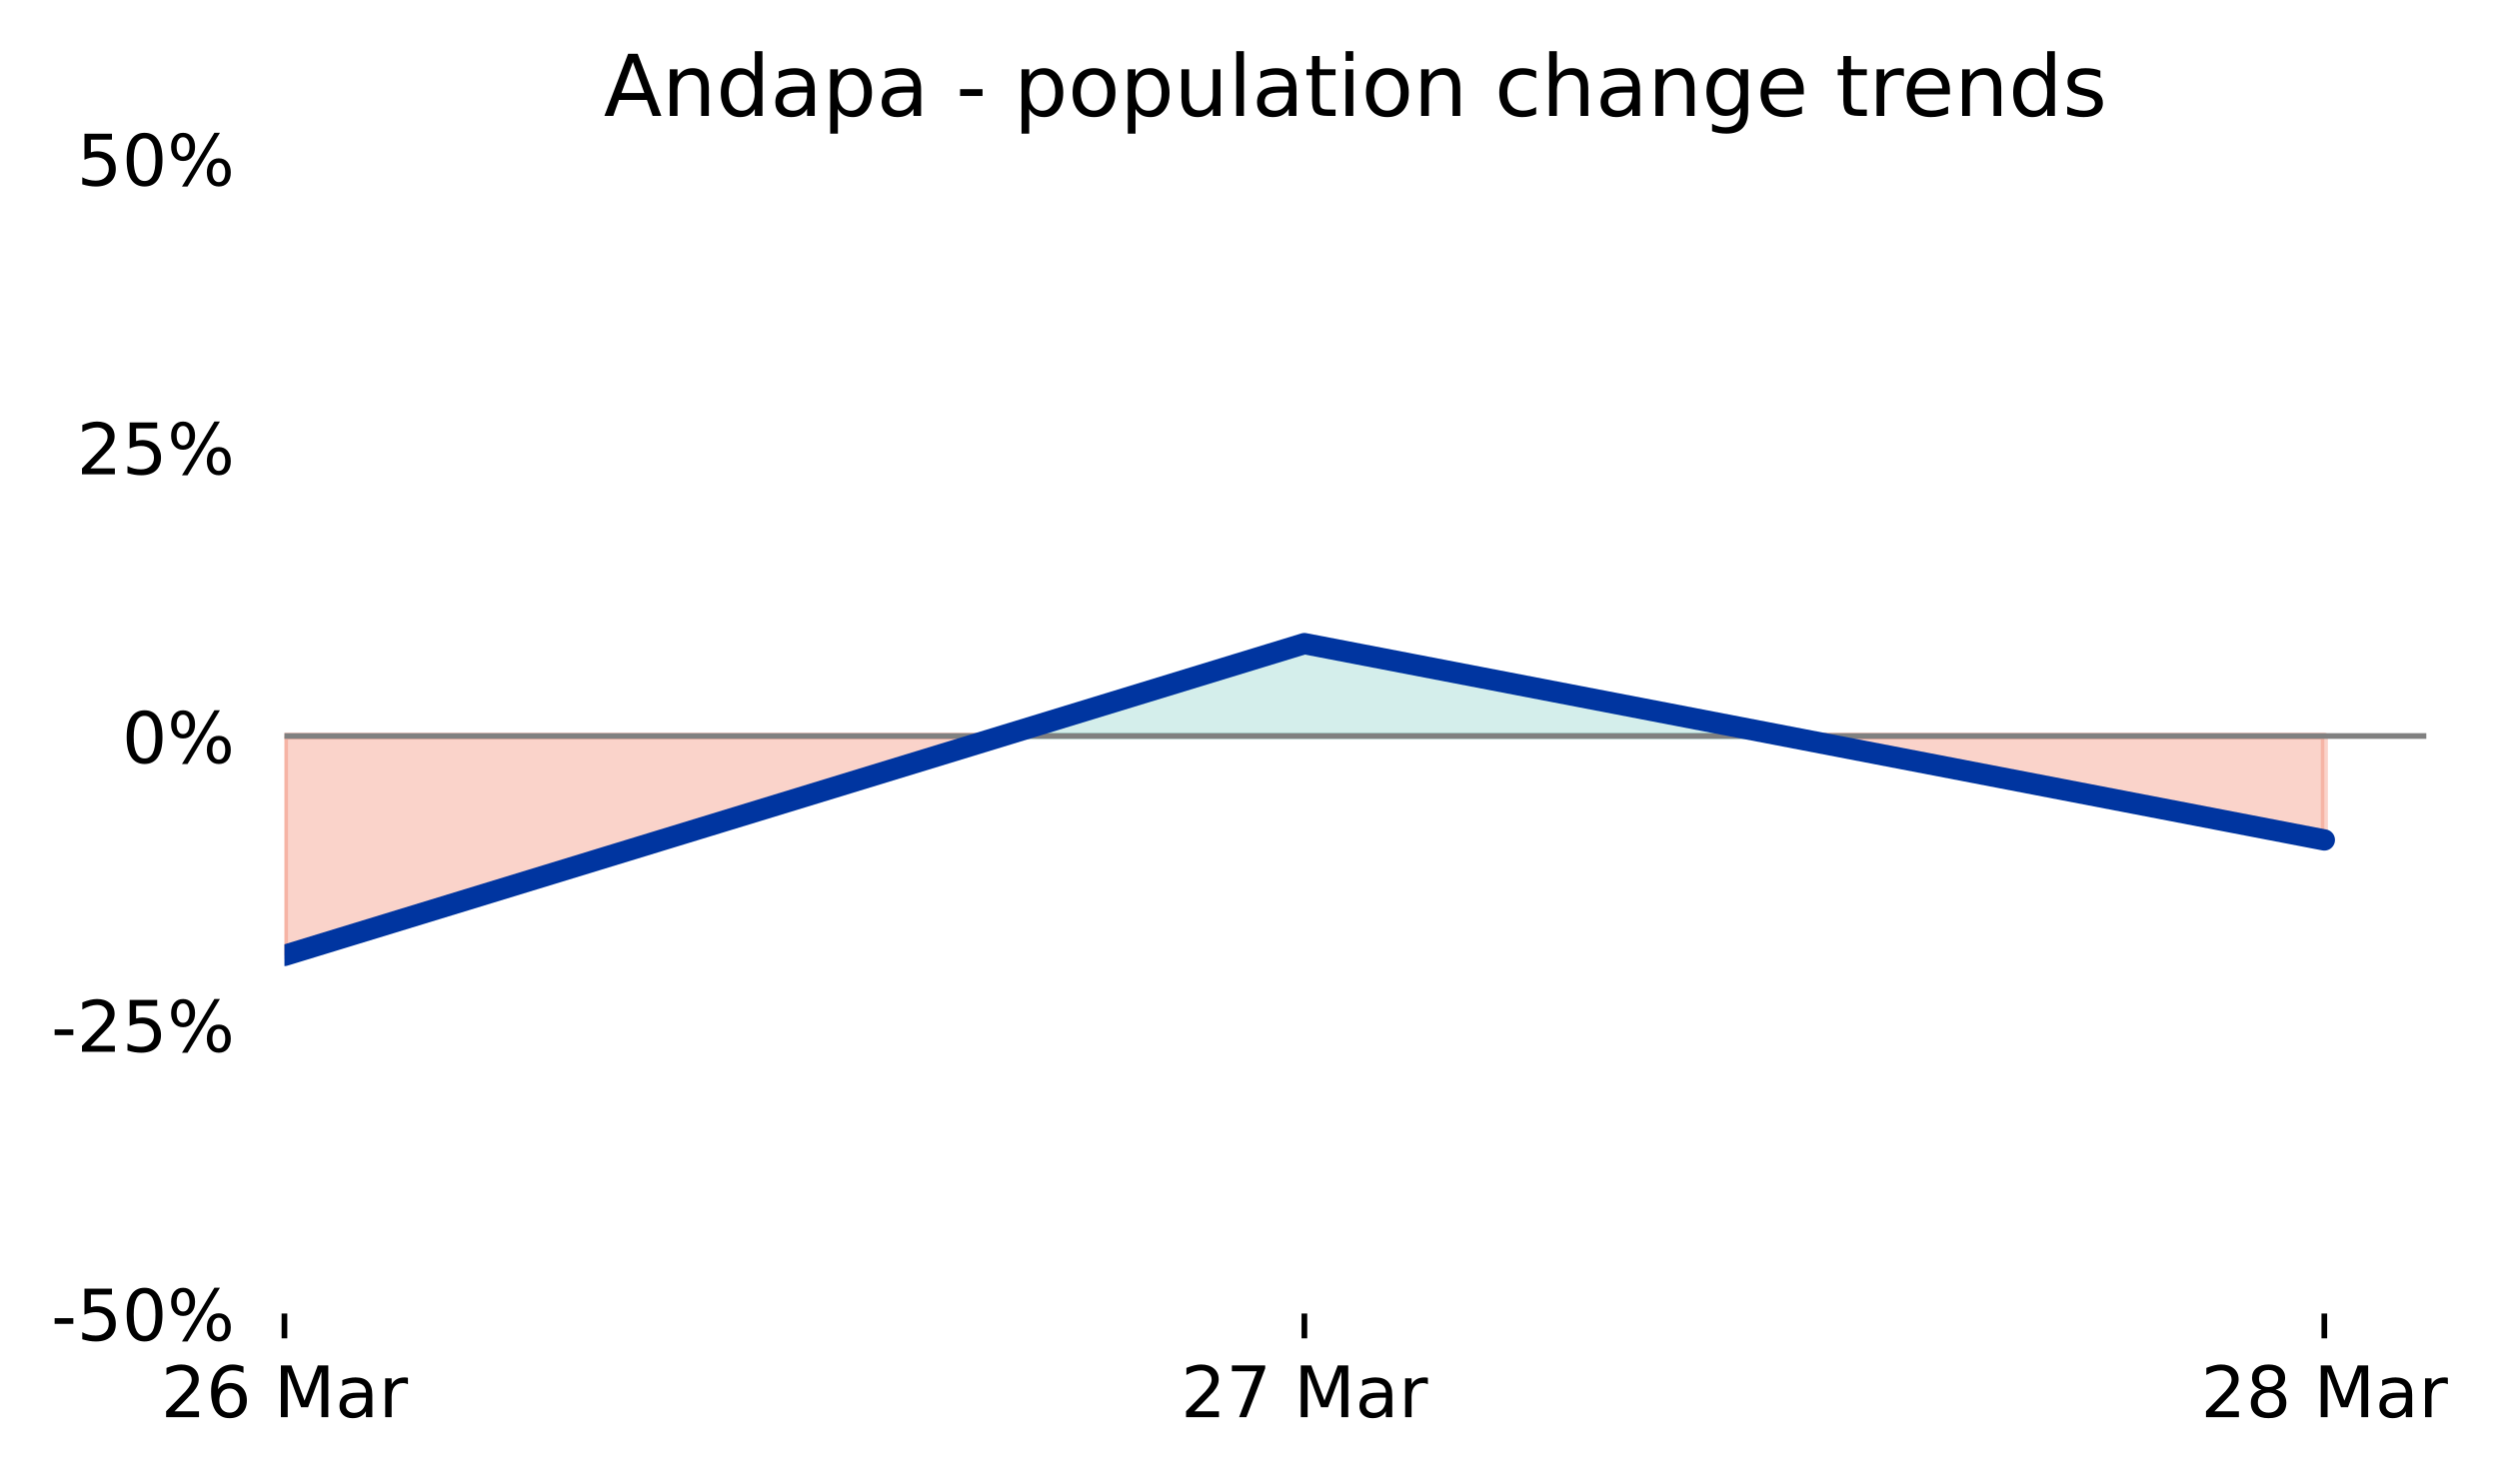
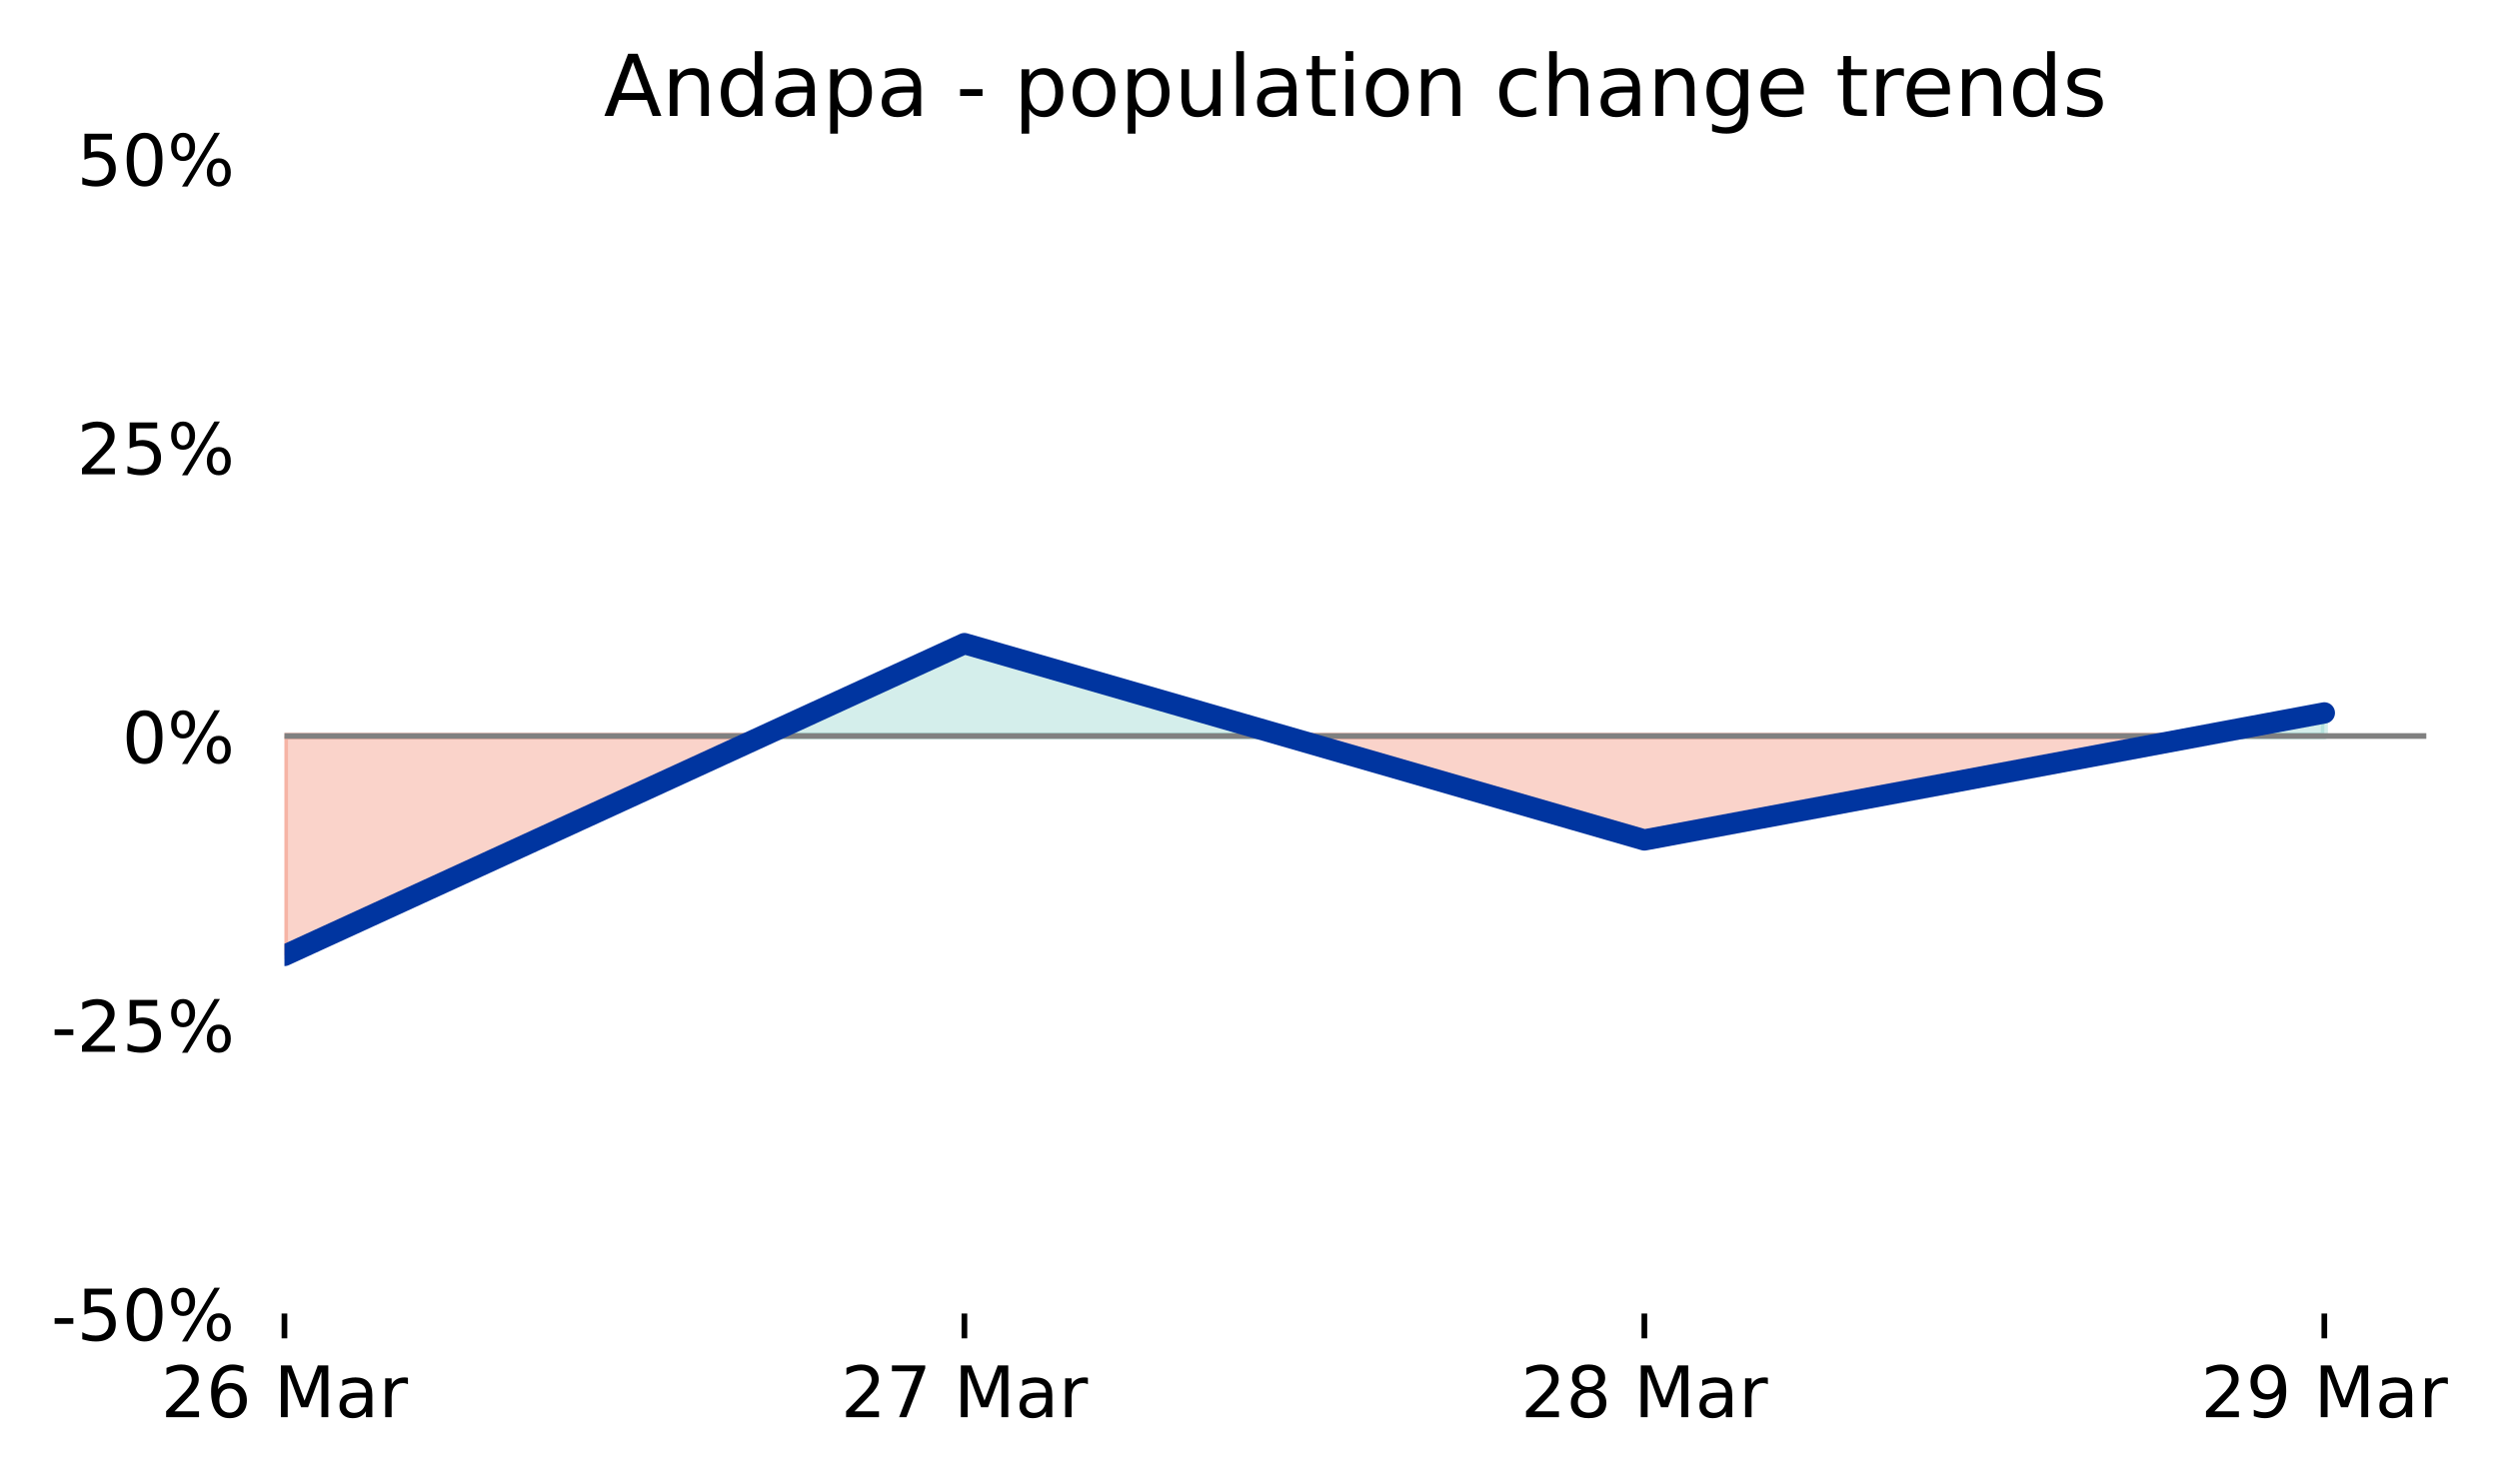
<svg xmlns="http://www.w3.org/2000/svg" xmlns:xlink="http://www.w3.org/1999/xlink" width="351.73pt" height="208.8pt" viewBox="0 0 351.73 208.8" version="1.1">
  <defs>
    <style type="text/css">*{stroke-linejoin: round; stroke-linecap: butt}</style>
  </defs>
  <g id="figure_1">
    <g id="patch_1">
      <path d="M 0 208.8  L 351.73 208.8  L 351.73 0  L 0 0  L 0 208.8  z " style="fill: none" />
    </g>
    <g id="axes_1">
      <g id="patch_2">
        <path d="M 40.034 184.922  L 341.501 184.922  L 341.501 22.318  L 40.034 22.318  L 40.034 184.922  z " style="fill: none; opacity: 0" />
      </g>
      <g id="PolyCollection_1">
-         <defs>
-           <path id="m73e1d7fc5f" d="M 141.055 -105.18  L 183.59 -118.188  L 251.145 -105.18  L 183.59 -105.18  z " style="stroke: #6ec5bc; stroke-opacity: 0.3" />
-         </defs>
-         <g clip-path="url(#pc8eb6770a4)">
-           <use xlink:href="#m73e1d7fc5f" x="0" y="208.8" style="fill: #6ec5bc; fill-opacity: 0.3; stroke: #6ec5bc; stroke-opacity: 0.3" />
-         </g>
+         <path d="M 107.381 103.62  L 135.738 90.612  L 180.775 103.62  L 135.738 103.62  z " clip-path="url(#pb367562b6d)" style="fill: #6ec5bc; fill-opacity: 0.3; stroke: #6ec5bc; stroke-opacity: 0.3" />
+         <path d="M 309.744 103.62  L 327.145 100.368  L 327.145 100.368  L 327.145 103.62  z " clip-path="url(#pb367562b6d)" style="fill: #6ec5bc; fill-opacity: 0.3; stroke: #6ec5bc; stroke-opacity: 0.3" />
      </g>
      <g id="PolyCollection_2">
-         <path d="M 40.034 134.515  L 40.034 134.515  L 141.055 103.62  L 40.034 103.62  z " clip-path="url(#pc8eb6770a4)" style="fill: #ed6b4d; fill-opacity: 0.3; stroke: #ed6b4d; stroke-opacity: 0.3" />
-         <path d="M 251.145 103.62  L 327.145 118.254  L 327.145 118.254  L 327.145 103.62  z " clip-path="url(#pc8eb6770a4)" style="fill: #ed6b4d; fill-opacity: 0.3; stroke: #ed6b4d; stroke-opacity: 0.3" />
+         <path d="M 40.034 134.515  L 40.034 134.515  L 107.381 103.62  L 40.034 103.62  z " clip-path="url(#pb367562b6d)" style="fill: #ed6b4d; fill-opacity: 0.3; stroke: #ed6b4d; stroke-opacity: 0.3" />
+         <path d="M 180.775 103.62  L 231.441 118.254  L 309.744 103.62  L 231.441 103.62  z " clip-path="url(#pb367562b6d)" style="fill: #ed6b4d; fill-opacity: 0.3; stroke: #ed6b4d; stroke-opacity: 0.3" />
      </g>
      <g id="line2d_1">
-         <path d="M 40.034 103.62  L 341.501 103.62  " clip-path="url(#pc8eb6770a4)" style="fill: none; stroke: #808080; stroke-width: 0.8; stroke-linecap: square" />
+         <path d="M 40.034 103.62  L 341.501 103.62  " clip-path="url(#pb367562b6d)" style="fill: none; stroke: #808080; stroke-width: 0.8; stroke-linecap: square" />
      </g>
      <g id="matplotlib.axis_1">
        <g id="xtick_1">
          <g id="line2d_2">
            <defs>
-               <path id="m134593f6ac" d="M 0 0  L 0 3.5  " style="stroke: #000000; stroke-width: 0.8" />
+               <path id="m31bcc4f9aa" d="M 0 0  L 0 3.5  " style="stroke: #000000; stroke-width: 0.8" />
            </defs>
            <g>
-               <use xlink:href="#m134593f6ac" x="40.034" y="184.922" style="stroke: #000000; stroke-width: 0.8" />
+               <use xlink:href="#m31bcc4f9aa" x="40.034" y="184.922" style="stroke: #000000; stroke-width: 0.8" />
            </g>
          </g>
          <g id="text_1">
            <g transform="translate(22.64922 199.5203) scale(0.1 -0.1)">
              <defs>
                <path id="DejaVuSans-32" d="M 1228 531  L 3431 531  L 3431 0  L 469 0  L 469 531  Q 828 903 1448 1529  Q 2069 2156 2228 2338  Q 2531 2678 2651 2914  Q 2772 3150 2772 3378  Q 2772 3750 2511 3984  Q 2250 4219 1831 4219  Q 1534 4219 1204 4116  Q 875 4013 500 3803  L 500 4441  Q 881 4594 1212 4672  Q 1544 4750 1819 4750  Q 2544 4750 2975 4387  Q 3406 4025 3406 3419  Q 3406 3131 3298 2873  Q 3191 2616 2906 2266  Q 2828 2175 2409 1742  Q 1991 1309 1228 531  z " transform="scale(0.015625)" />
                <path id="DejaVuSans-36" d="M 2113 2584  Q 1688 2584 1439 2293  Q 1191 2003 1191 1497  Q 1191 994 1439 701  Q 1688 409 2113 409  Q 2538 409 2786 701  Q 3034 994 3034 1497  Q 3034 2003 2786 2293  Q 2538 2584 2113 2584  z M 3366 4563  L 3366 3988  Q 3128 4100 2886 4159  Q 2644 4219 2406 4219  Q 1781 4219 1451 3797  Q 1122 3375 1075 2522  Q 1259 2794 1537 2939  Q 1816 3084 2150 3084  Q 2853 3084 3261 2657  Q 3669 2231 3669 1497  Q 3669 778 3244 343  Q 2819 -91 2113 -91  Q 1303 -91 875 529  Q 447 1150 447 2328  Q 447 3434 972 4092  Q 1497 4750 2381 4750  Q 2619 4750 2861 4703  Q 3103 4656 3366 4563  z " transform="scale(0.015625)" />
                <path id="DejaVuSans-20" transform="scale(0.015625)" />
                <path id="DejaVuSans-4d" d="M 628 4666  L 1569 4666  L 2759 1491  L 3956 4666  L 4897 4666  L 4897 0  L 4281 0  L 4281 4097  L 3078 897  L 2444 897  L 1241 4097  L 1241 0  L 628 0  L 628 4666  z " transform="scale(0.015625)" />
                <path id="DejaVuSans-61" d="M 2194 1759  Q 1497 1759 1228 1600  Q 959 1441 959 1056  Q 959 750 1161 570  Q 1363 391 1709 391  Q 2188 391 2477 730  Q 2766 1069 2766 1631  L 2766 1759  L 2194 1759  z M 3341 1997  L 3341 0  L 2766 0  L 2766 531  Q 2569 213 2275 61  Q 1981 -91 1556 -91  Q 1019 -91 701 211  Q 384 513 384 1019  Q 384 1609 779 1909  Q 1175 2209 1959 2209  L 2766 2209  L 2766 2266  Q 2766 2663 2505 2880  Q 2244 3097 1772 3097  Q 1472 3097 1187 3025  Q 903 2953 641 2809  L 641 3341  Q 956 3463 1253 3523  Q 1550 3584 1831 3584  Q 2591 3584 2966 3190  Q 3341 2797 3341 1997  z " transform="scale(0.015625)" />
                <path id="DejaVuSans-72" d="M 2631 2963  Q 2534 3019 2420 3045  Q 2306 3072 2169 3072  Q 1681 3072 1420 2755  Q 1159 2438 1159 1844  L 1159 0  L 581 0  L 581 3500  L 1159 3500  L 1159 2956  Q 1341 3275 1631 3429  Q 1922 3584 2338 3584  Q 2397 3584 2469 3576  Q 2541 3569 2628 3553  L 2631 2963  z " transform="scale(0.015625)" />
              </defs>
              <use xlink:href="#DejaVuSans-32" />
              <use xlink:href="#DejaVuSans-36" x="63.623" />
              <use xlink:href="#DejaVuSans-20" x="127.246" />
              <use xlink:href="#DejaVuSans-4d" x="159.033" />
              <use xlink:href="#DejaVuSans-61" x="245.312" />
              <use xlink:href="#DejaVuSans-72" x="306.592" />
            </g>
          </g>
        </g>
        <g id="xtick_2">
          <g id="line2d_3">
            <g>
-               <use xlink:href="#m134593f6ac" x="183.59" y="184.922" style="stroke: #000000; stroke-width: 0.8" />
+               <use xlink:href="#m31bcc4f9aa" x="135.738" y="184.922" style="stroke: #000000; stroke-width: 0.8" />
            </g>
          </g>
          <g id="text_2">
-             <g transform="translate(166.2045 199.5203) scale(0.1 -0.1)">
+             <g transform="translate(118.3528 199.5203) scale(0.1 -0.1)">
              <defs>
                <path id="DejaVuSans-37" d="M 525 4666  L 3525 4666  L 3525 4397  L 1831 0  L 1172 0  L 2766 4134  L 525 4134  L 525 4666  z " transform="scale(0.015625)" />
              </defs>
              <use xlink:href="#DejaVuSans-32" />
              <use xlink:href="#DejaVuSans-37" x="63.623" />
              <use xlink:href="#DejaVuSans-20" x="127.246" />
              <use xlink:href="#DejaVuSans-4d" x="159.033" />
              <use xlink:href="#DejaVuSans-61" x="245.312" />
              <use xlink:href="#DejaVuSans-72" x="306.592" />
            </g>
          </g>
        </g>
        <g id="xtick_3">
          <g id="line2d_4">
            <g>
-               <use xlink:href="#m134593f6ac" x="327.145" y="184.922" style="stroke: #000000; stroke-width: 0.8" />
+               <use xlink:href="#m31bcc4f9aa" x="231.441" y="184.922" style="stroke: #000000; stroke-width: 0.8" />
            </g>
          </g>
          <g id="text_3">
+             <g transform="translate(214.0563 199.5203) scale(0.1 -0.1)">
+               <defs>
+                 <path id="DejaVuSans-38" d="M 2034 2216  Q 1584 2216 1326 1975  Q 1069 1734 1069 1313  Q 1069 891 1326 650  Q 1584 409 2034 409  Q 2484 409 2743 651  Q 3003 894 3003 1313  Q 3003 1734 2745 1975  Q 2488 2216 2034 2216  z M 1403 2484  Q 997 2584 770 2862  Q 544 3141 544 3541  Q 544 4100 942 4425  Q 1341 4750 2034 4750  Q 2731 4750 3128 4425  Q 3525 4100 3525 3541  Q 3525 3141 3298 2862  Q 3072 2584 2669 2484  Q 3125 2378 3379 2068  Q 3634 1759 3634 1313  Q 3634 634 3220 271  Q 2806 -91 2034 -91  Q 1263 -91 848 271  Q 434 634 434 1313  Q 434 1759 690 2068  Q 947 2378 1403 2484  z M 1172 3481  Q 1172 3119 1398 2916  Q 1625 2713 2034 2713  Q 2441 2713 2670 2916  Q 2900 3119 2900 3481  Q 2900 3844 2670 4047  Q 2441 4250 2034 4250  Q 1625 4250 1398 4047  Q 1172 3844 1172 3481  z " transform="scale(0.015625)" />
+               </defs>
+               <use xlink:href="#DejaVuSans-32" />
+               <use xlink:href="#DejaVuSans-38" x="63.623" />
+               <use xlink:href="#DejaVuSans-20" x="127.246" />
+               <use xlink:href="#DejaVuSans-4d" x="159.033" />
+               <use xlink:href="#DejaVuSans-61" x="245.312" />
+               <use xlink:href="#DejaVuSans-72" x="306.592" />
+             </g>
+           </g>
+         </g>
+         <g id="xtick_4">
+           <g id="line2d_5">
+             <g>
+               <use xlink:href="#m31bcc4f9aa" x="327.145" y="184.922" style="stroke: #000000; stroke-width: 0.8" />
+             </g>
+           </g>
+           <g id="text_4">
            <g transform="translate(309.7599 199.5203) scale(0.1 -0.1)">
              <defs>
-                 <path id="DejaVuSans-38" d="M 2034 2216  Q 1584 2216 1326 1975  Q 1069 1734 1069 1313  Q 1069 891 1326 650  Q 1584 409 2034 409  Q 2484 409 2743 651  Q 3003 894 3003 1313  Q 3003 1734 2745 1975  Q 2488 2216 2034 2216  z M 1403 2484  Q 997 2584 770 2862  Q 544 3141 544 3541  Q 544 4100 942 4425  Q 1341 4750 2034 4750  Q 2731 4750 3128 4425  Q 3525 4100 3525 3541  Q 3525 3141 3298 2862  Q 3072 2584 2669 2484  Q 3125 2378 3379 2068  Q 3634 1759 3634 1313  Q 3634 634 3220 271  Q 2806 -91 2034 -91  Q 1263 -91 848 271  Q 434 634 434 1313  Q 434 1759 690 2068  Q 947 2378 1403 2484  z M 1172 3481  Q 1172 3119 1398 2916  Q 1625 2713 2034 2713  Q 2441 2713 2670 2916  Q 2900 3119 2900 3481  Q 2900 3844 2670 4047  Q 2441 4250 2034 4250  Q 1625 4250 1398 4047  Q 1172 3844 1172 3481  z " transform="scale(0.015625)" />
-               </defs>
-               <use xlink:href="#DejaVuSans-32" />
-               <use xlink:href="#DejaVuSans-38" x="63.623" />
+                 <path id="DejaVuSans-39" d="M 703 97  L 703 672  Q 941 559 1184 500  Q 1428 441 1663 441  Q 2288 441 2617 861  Q 2947 1281 2994 2138  Q 2813 1869 2534 1725  Q 2256 1581 1919 1581  Q 1219 1581 811 2004  Q 403 2428 403 3163  Q 403 3881 828 4315  Q 1253 4750 1959 4750  Q 2769 4750 3195 4129  Q 3622 3509 3622 2328  Q 3622 1225 3098 567  Q 2575 -91 1691 -91  Q 1453 -91 1209 -44  Q 966 3 703 97  z M 1959 2075  Q 2384 2075 2632 2365  Q 2881 2656 2881 3163  Q 2881 3666 2632 3958  Q 2384 4250 1959 4250  Q 1534 4250 1286 3958  Q 1038 3666 1038 3163  Q 1038 2656 1286 2365  Q 1534 2075 1959 2075  z " transform="scale(0.015625)" />
+               </defs>
+               <use xlink:href="#DejaVuSans-32" />
+               <use xlink:href="#DejaVuSans-39" x="63.623" />
              <use xlink:href="#DejaVuSans-20" x="127.246" />
              <use xlink:href="#DejaVuSans-4d" x="159.033" />
              <use xlink:href="#DejaVuSans-61" x="245.312" />
              <use xlink:href="#DejaVuSans-72" x="306.592" />
            </g>
          </g>
        </g>
      </g>
      <g id="matplotlib.axis_2">
        <g id="ytick_1">
-           <g id="text_4">
+           <g id="text_5">
            <g transform="translate(7.2 188.7211) scale(0.1 -0.1)">
              <defs>
                <path id="DejaVuSans-2d" d="M 313 2009  L 1997 2009  L 1997 1497  L 313 1497  L 313 2009  z " transform="scale(0.015625)" />
                <path id="DejaVuSans-35" d="M 691 4666  L 3169 4666  L 3169 4134  L 1269 4134  L 1269 2991  Q 1406 3038 1543 3061  Q 1681 3084 1819 3084  Q 2600 3084 3056 2656  Q 3513 2228 3513 1497  Q 3513 744 3044 326  Q 2575 -91 1722 -91  Q 1428 -91 1123 -41  Q 819 9 494 109  L 494 744  Q 775 591 1075 516  Q 1375 441 1709 441  Q 2250 441 2565 725  Q 2881 1009 2881 1497  Q 2881 1984 2565 2268  Q 2250 2553 1709 2553  Q 1456 2553 1204 2497  Q 953 2441 691 2322  L 691 4666  z " transform="scale(0.015625)" />
                <path id="DejaVuSans-30" d="M 2034 4250  Q 1547 4250 1301 3770  Q 1056 3291 1056 2328  Q 1056 1369 1301 889  Q 1547 409 2034 409  Q 2525 409 2770 889  Q 3016 1369 3016 2328  Q 3016 3291 2770 3770  Q 2525 4250 2034 4250  z M 2034 4750  Q 2819 4750 3233 4129  Q 3647 3509 3647 2328  Q 3647 1150 3233 529  Q 2819 -91 2034 -91  Q 1250 -91 836 529  Q 422 1150 422 2328  Q 422 3509 836 4129  Q 1250 4750 2034 4750  z " transform="scale(0.015625)" />
                <path id="DejaVuSans-25" d="M 4653 2053  Q 4381 2053 4226 1822  Q 4072 1591 4072 1178  Q 4072 772 4226 539  Q 4381 306 4653 306  Q 4919 306 5073 539  Q 5228 772 5228 1178  Q 5228 1588 5073 1820  Q 4919 2053 4653 2053  z M 4653 2450  Q 5147 2450 5437 2106  Q 5728 1763 5728 1178  Q 5728 594 5436 251  Q 5144 -91 4653 -91  Q 4153 -91 3862 251  Q 3572 594 3572 1178  Q 3572 1766 3864 2108  Q 4156 2450 4653 2450  z M 1428 4353  Q 1159 4353 1004 4120  Q 850 3888 850 3481  Q 850 3069 1003 2837  Q 1156 2606 1428 2606  Q 1700 2606 1854 2837  Q 2009 3069 2009 3481  Q 2009 3884 1853 4118  Q 1697 4353 1428 4353  z M 4250 4750  L 4750 4750  L 1831 -91  L 1331 -91  L 4250 4750  z M 1428 4750  Q 1922 4750 2215 4408  Q 2509 4066 2509 3481  Q 2509 2891 2217 2550  Q 1925 2209 1428 2209  Q 931 2209 642 2551  Q 353 2894 353 3481  Q 353 4063 643 4406  Q 934 4750 1428 4750  z " transform="scale(0.015625)" />
              </defs>
              <use xlink:href="#DejaVuSans-2d" />
              <use xlink:href="#DejaVuSans-35" x="36.084" />
              <use xlink:href="#DejaVuSans-30" x="99.707" />
              <use xlink:href="#DejaVuSans-25" x="163.33" />
            </g>
          </g>
        </g>
        <g id="ytick_2">
-           <g id="text_5">
+           <g id="text_6">
            <g transform="translate(7.2 148.0702) scale(0.1 -0.1)">
              <use xlink:href="#DejaVuSans-2d" />
              <use xlink:href="#DejaVuSans-32" x="36.084" />
              <use xlink:href="#DejaVuSans-35" x="99.707" />
              <use xlink:href="#DejaVuSans-25" x="163.33" />
            </g>
          </g>
        </g>
        <g id="ytick_3">
-           <g id="text_6">
+           <g id="text_7">
            <g transform="translate(17.17031 107.4192) scale(0.1 -0.1)">
              <use xlink:href="#DejaVuSans-30" />
              <use xlink:href="#DejaVuSans-25" x="63.623" />
            </g>
          </g>
        </g>
        <g id="ytick_4">
-           <g id="text_7">
+           <g id="text_8">
            <g transform="translate(10.80781 66.76828) scale(0.1 -0.1)">
              <use xlink:href="#DejaVuSans-32" />
              <use xlink:href="#DejaVuSans-35" x="63.623" />
              <use xlink:href="#DejaVuSans-25" x="127.246" />
            </g>
          </g>
        </g>
        <g id="ytick_5">
-           <g id="text_8">
+           <g id="text_9">
            <g transform="translate(10.80781 26.11734) scale(0.1 -0.1)">
              <use xlink:href="#DejaVuSans-35" />
              <use xlink:href="#DejaVuSans-30" x="63.623" />
              <use xlink:href="#DejaVuSans-25" x="127.246" />
            </g>
          </g>
        </g>
      </g>
-       <g id="line2d_5">
-         <path d="M 40.034 134.515  L 183.59 90.612  L 327.145 118.254  " clip-path="url(#pc8eb6770a4)" style="fill: none; stroke: #0035a0; stroke-width: 3; stroke-linecap: round" />
-       </g>
-       <g id="text_9">
+       <g id="line2d_6">
+         <path d="M 40.034 134.515  L 135.738 90.612  L 231.441 118.254  L 327.145 100.368  " clip-path="url(#pb367562b6d)" style="fill: none; stroke: #0035a0; stroke-width: 3; stroke-linecap: round" />
+       </g>
+       <g id="text_10">
        <g transform="translate(84.9734 16.31812) scale(0.12 -0.12)">
          <defs>
            <path id="DejaVuSans-41" d="M 2188 4044  L 1331 1722  L 3047 1722  L 2188 4044  z M 1831 4666  L 2547 4666  L 4325 0  L 3669 0  L 3244 1197  L 1141 1197  L 716 0  L 50 0  L 1831 4666  z " transform="scale(0.015625)" />
            <path id="DejaVuSans-6e" d="M 3513 2113  L 3513 0  L 2938 0  L 2938 2094  Q 2938 2591 2744 2837  Q 2550 3084 2163 3084  Q 1697 3084 1428 2787  Q 1159 2491 1159 1978  L 1159 0  L 581 0  L 581 3500  L 1159 3500  L 1159 2956  Q 1366 3272 1645 3428  Q 1925 3584 2291 3584  Q 2894 3584 3203 3211  Q 3513 2838 3513 2113  z " transform="scale(0.015625)" />
            <path id="DejaVuSans-64" d="M 2906 2969  L 2906 4863  L 3481 4863  L 3481 0  L 2906 0  L 2906 525  Q 2725 213 2448 61  Q 2172 -91 1784 -91  Q 1150 -91 751 415  Q 353 922 353 1747  Q 353 2572 751 3078  Q 1150 3584 1784 3584  Q 2172 3584 2448 3432  Q 2725 3281 2906 2969  z M 947 1747  Q 947 1113 1208 752  Q 1469 391 1925 391  Q 2381 391 2643 752  Q 2906 1113 2906 1747  Q 2906 2381 2643 2742  Q 2381 3103 1925 3103  Q 1469 3103 1208 2742  Q 947 2381 947 1747  z " transform="scale(0.015625)" />
            <path id="DejaVuSans-70" d="M 1159 525  L 1159 -1331  L 581 -1331  L 581 3500  L 1159 3500  L 1159 2969  Q 1341 3281 1617 3432  Q 1894 3584 2278 3584  Q 2916 3584 3314 3078  Q 3713 2572 3713 1747  Q 3713 922 3314 415  Q 2916 -91 2278 -91  Q 1894 -91 1617 61  Q 1341 213 1159 525  z M 3116 1747  Q 3116 2381 2855 2742  Q 2594 3103 2138 3103  Q 1681 3103 1420 2742  Q 1159 2381 1159 1747  Q 1159 1113 1420 752  Q 1681 391 2138 391  Q 2594 391 2855 752  Q 3116 1113 3116 1747  z " transform="scale(0.015625)" />
            <path id="DejaVuSans-6f" d="M 1959 3097  Q 1497 3097 1228 2736  Q 959 2375 959 1747  Q 959 1119 1226 758  Q 1494 397 1959 397  Q 2419 397 2687 759  Q 2956 1122 2956 1747  Q 2956 2369 2687 2733  Q 2419 3097 1959 3097  z M 1959 3584  Q 2709 3584 3137 3096  Q 3566 2609 3566 1747  Q 3566 888 3137 398  Q 2709 -91 1959 -91  Q 1206 -91 779 398  Q 353 888 353 1747  Q 353 2609 779 3096  Q 1206 3584 1959 3584  z " transform="scale(0.015625)" />
            <path id="DejaVuSans-75" d="M 544 1381  L 544 3500  L 1119 3500  L 1119 1403  Q 1119 906 1312 657  Q 1506 409 1894 409  Q 2359 409 2629 706  Q 2900 1003 2900 1516  L 2900 3500  L 3475 3500  L 3475 0  L 2900 0  L 2900 538  Q 2691 219 2414 64  Q 2138 -91 1772 -91  Q 1169 -91 856 284  Q 544 659 544 1381  z M 1991 3584  L 1991 3584  z " transform="scale(0.015625)" />
            <path id="DejaVuSans-6c" d="M 603 4863  L 1178 4863  L 1178 0  L 603 0  L 603 4863  z " transform="scale(0.015625)" />
            <path id="DejaVuSans-74" d="M 1172 4494  L 1172 3500  L 2356 3500  L 2356 3053  L 1172 3053  L 1172 1153  Q 1172 725 1289 603  Q 1406 481 1766 481  L 2356 481  L 2356 0  L 1766 0  Q 1100 0 847 248  Q 594 497 594 1153  L 594 3053  L 172 3053  L 172 3500  L 594 3500  L 594 4494  L 1172 4494  z " transform="scale(0.015625)" />
            <path id="DejaVuSans-69" d="M 603 3500  L 1178 3500  L 1178 0  L 603 0  L 603 3500  z M 603 4863  L 1178 4863  L 1178 4134  L 603 4134  L 603 4863  z " transform="scale(0.015625)" />
            <path id="DejaVuSans-63" d="M 3122 3366  L 3122 2828  Q 2878 2963 2633 3030  Q 2388 3097 2138 3097  Q 1578 3097 1268 2742  Q 959 2388 959 1747  Q 959 1106 1268 751  Q 1578 397 2138 397  Q 2388 397 2633 464  Q 2878 531 3122 666  L 3122 134  Q 2881 22 2623 -34  Q 2366 -91 2075 -91  Q 1284 -91 818 406  Q 353 903 353 1747  Q 353 2603 823 3093  Q 1294 3584 2113 3584  Q 2378 3584 2631 3529  Q 2884 3475 3122 3366  z " transform="scale(0.015625)" />
            <path id="DejaVuSans-68" d="M 3513 2113  L 3513 0  L 2938 0  L 2938 2094  Q 2938 2591 2744 2837  Q 2550 3084 2163 3084  Q 1697 3084 1428 2787  Q 1159 2491 1159 1978  L 1159 0  L 581 0  L 581 4863  L 1159 4863  L 1159 2956  Q 1366 3272 1645 3428  Q 1925 3584 2291 3584  Q 2894 3584 3203 3211  Q 3513 2838 3513 2113  z " transform="scale(0.015625)" />
            <path id="DejaVuSans-67" d="M 2906 1791  Q 2906 2416 2648 2759  Q 2391 3103 1925 3103  Q 1463 3103 1205 2759  Q 947 2416 947 1791  Q 947 1169 1205 825  Q 1463 481 1925 481  Q 2391 481 2648 825  Q 2906 1169 2906 1791  z M 3481 434  Q 3481 -459 3084 -895  Q 2688 -1331 1869 -1331  Q 1566 -1331 1297 -1286  Q 1028 -1241 775 -1147  L 775 -588  Q 1028 -725 1275 -790  Q 1522 -856 1778 -856  Q 2344 -856 2625 -561  Q 2906 -266 2906 331  L 2906 616  Q 2728 306 2450 153  Q 2172 0 1784 0  Q 1141 0 747 490  Q 353 981 353 1791  Q 353 2603 747 3093  Q 1141 3584 1784 3584  Q 2172 3584 2450 3431  Q 2728 3278 2906 2969  L 2906 3500  L 3481 3500  L 3481 434  z " transform="scale(0.015625)" />
            <path id="DejaVuSans-65" d="M 3597 1894  L 3597 1613  L 953 1613  Q 991 1019 1311 708  Q 1631 397 2203 397  Q 2534 397 2845 478  Q 3156 559 3463 722  L 3463 178  Q 3153 47 2828 -22  Q 2503 -91 2169 -91  Q 1331 -91 842 396  Q 353 884 353 1716  Q 353 2575 817 3079  Q 1281 3584 2069 3584  Q 2775 3584 3186 3129  Q 3597 2675 3597 1894  z M 3022 2063  Q 3016 2534 2758 2815  Q 2500 3097 2075 3097  Q 1594 3097 1305 2825  Q 1016 2553 972 2059  L 3022 2063  z " transform="scale(0.015625)" />
            <path id="DejaVuSans-73" d="M 2834 3397  L 2834 2853  Q 2591 2978 2328 3040  Q 2066 3103 1784 3103  Q 1356 3103 1142 2972  Q 928 2841 928 2578  Q 928 2378 1081 2264  Q 1234 2150 1697 2047  L 1894 2003  Q 2506 1872 2764 1633  Q 3022 1394 3022 966  Q 3022 478 2636 193  Q 2250 -91 1575 -91  Q 1294 -91 989 -36  Q 684 19 347 128  L 347 722  Q 666 556 975 473  Q 1284 391 1588 391  Q 1994 391 2212 530  Q 2431 669 2431 922  Q 2431 1156 2273 1281  Q 2116 1406 1581 1522  L 1381 1569  Q 847 1681 609 1914  Q 372 2147 372 2553  Q 372 3047 722 3315  Q 1072 3584 1716 3584  Q 2034 3584 2315 3537  Q 2597 3491 2834 3397  z " transform="scale(0.015625)" />
          </defs>
          <use xlink:href="#DejaVuSans-41" />
          <use xlink:href="#DejaVuSans-6e" x="68.408" />
          <use xlink:href="#DejaVuSans-64" x="131.787" />
          <use xlink:href="#DejaVuSans-61" x="195.264" />
          <use xlink:href="#DejaVuSans-70" x="256.543" />
          <use xlink:href="#DejaVuSans-61" x="320.02" />
          <use xlink:href="#DejaVuSans-20" x="381.299" />
          <use xlink:href="#DejaVuSans-2d" x="413.086" />
          <use xlink:href="#DejaVuSans-20" x="449.17" />
          <use xlink:href="#DejaVuSans-70" x="480.957" />
          <use xlink:href="#DejaVuSans-6f" x="544.434" />
          <use xlink:href="#DejaVuSans-70" x="605.615" />
          <use xlink:href="#DejaVuSans-75" x="669.092" />
          <use xlink:href="#DejaVuSans-6c" x="732.471" />
          <use xlink:href="#DejaVuSans-61" x="760.254" />
          <use xlink:href="#DejaVuSans-74" x="821.533" />
          <use xlink:href="#DejaVuSans-69" x="860.742" />
          <use xlink:href="#DejaVuSans-6f" x="888.525" />
          <use xlink:href="#DejaVuSans-6e" x="949.707" />
          <use xlink:href="#DejaVuSans-20" x="1013.086" />
          <use xlink:href="#DejaVuSans-63" x="1044.873" />
          <use xlink:href="#DejaVuSans-68" x="1099.854" />
          <use xlink:href="#DejaVuSans-61" x="1163.232" />
          <use xlink:href="#DejaVuSans-6e" x="1224.512" />
          <use xlink:href="#DejaVuSans-67" x="1287.891" />
          <use xlink:href="#DejaVuSans-65" x="1351.367" />
          <use xlink:href="#DejaVuSans-20" x="1412.891" />
          <use xlink:href="#DejaVuSans-74" x="1444.678" />
          <use xlink:href="#DejaVuSans-72" x="1483.887" />
          <use xlink:href="#DejaVuSans-65" x="1522.75" />
          <use xlink:href="#DejaVuSans-6e" x="1584.273" />
          <use xlink:href="#DejaVuSans-64" x="1647.652" />
          <use xlink:href="#DejaVuSans-73" x="1711.129" />
        </g>
      </g>
    </g>
  </g>
  <defs>
-     <clipPath id="pc8eb6770a4">
+     <clipPath id="pb367562b6d">
      <rect x="40.034" y="22.318" width="301.466" height="162.604" />
    </clipPath>
  </defs>
</svg>
